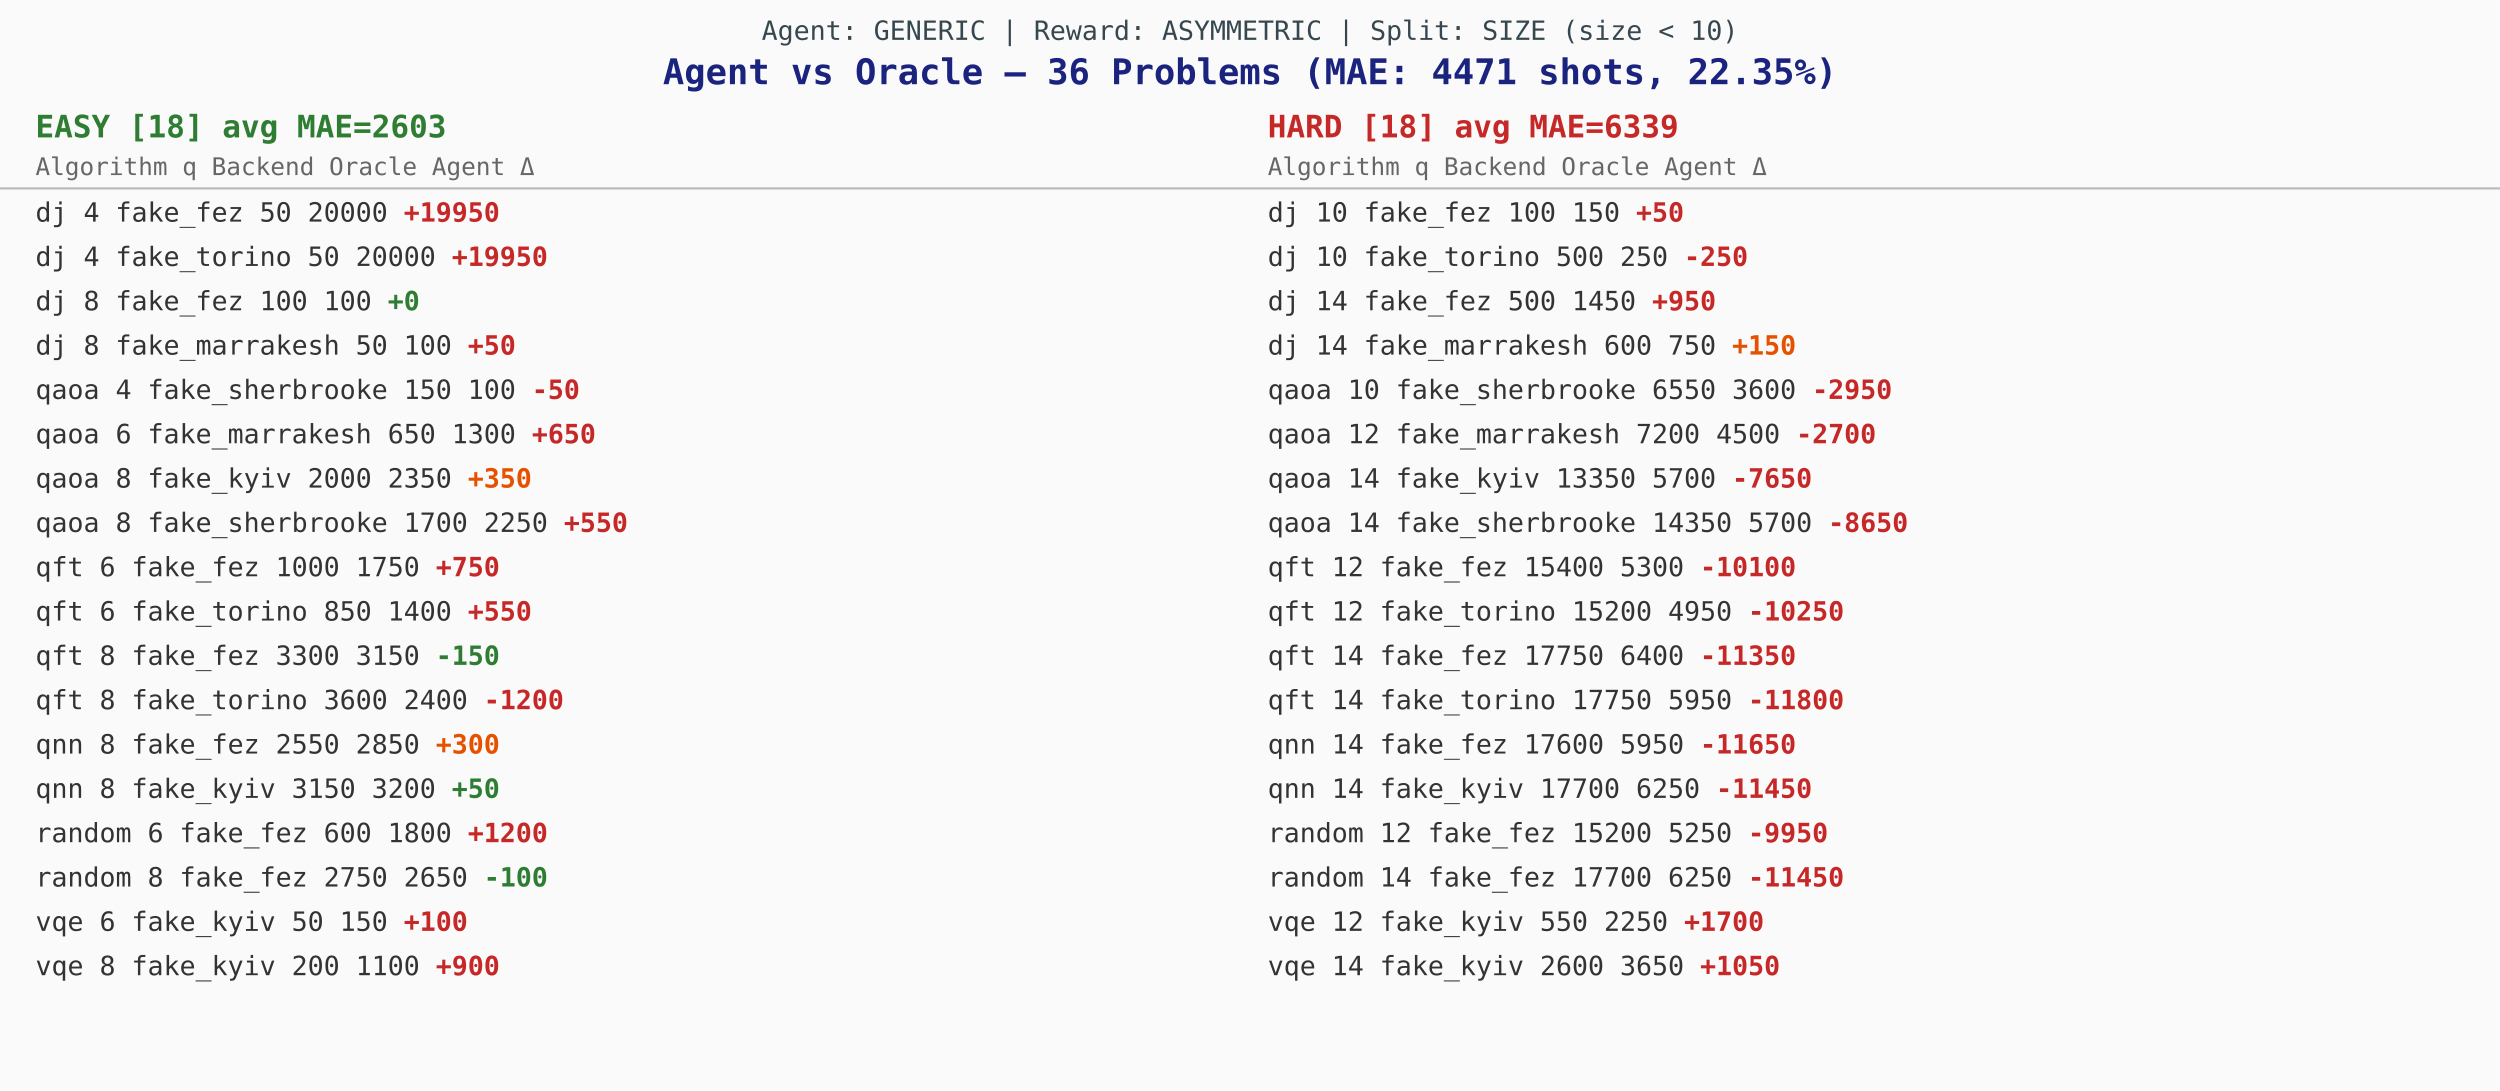
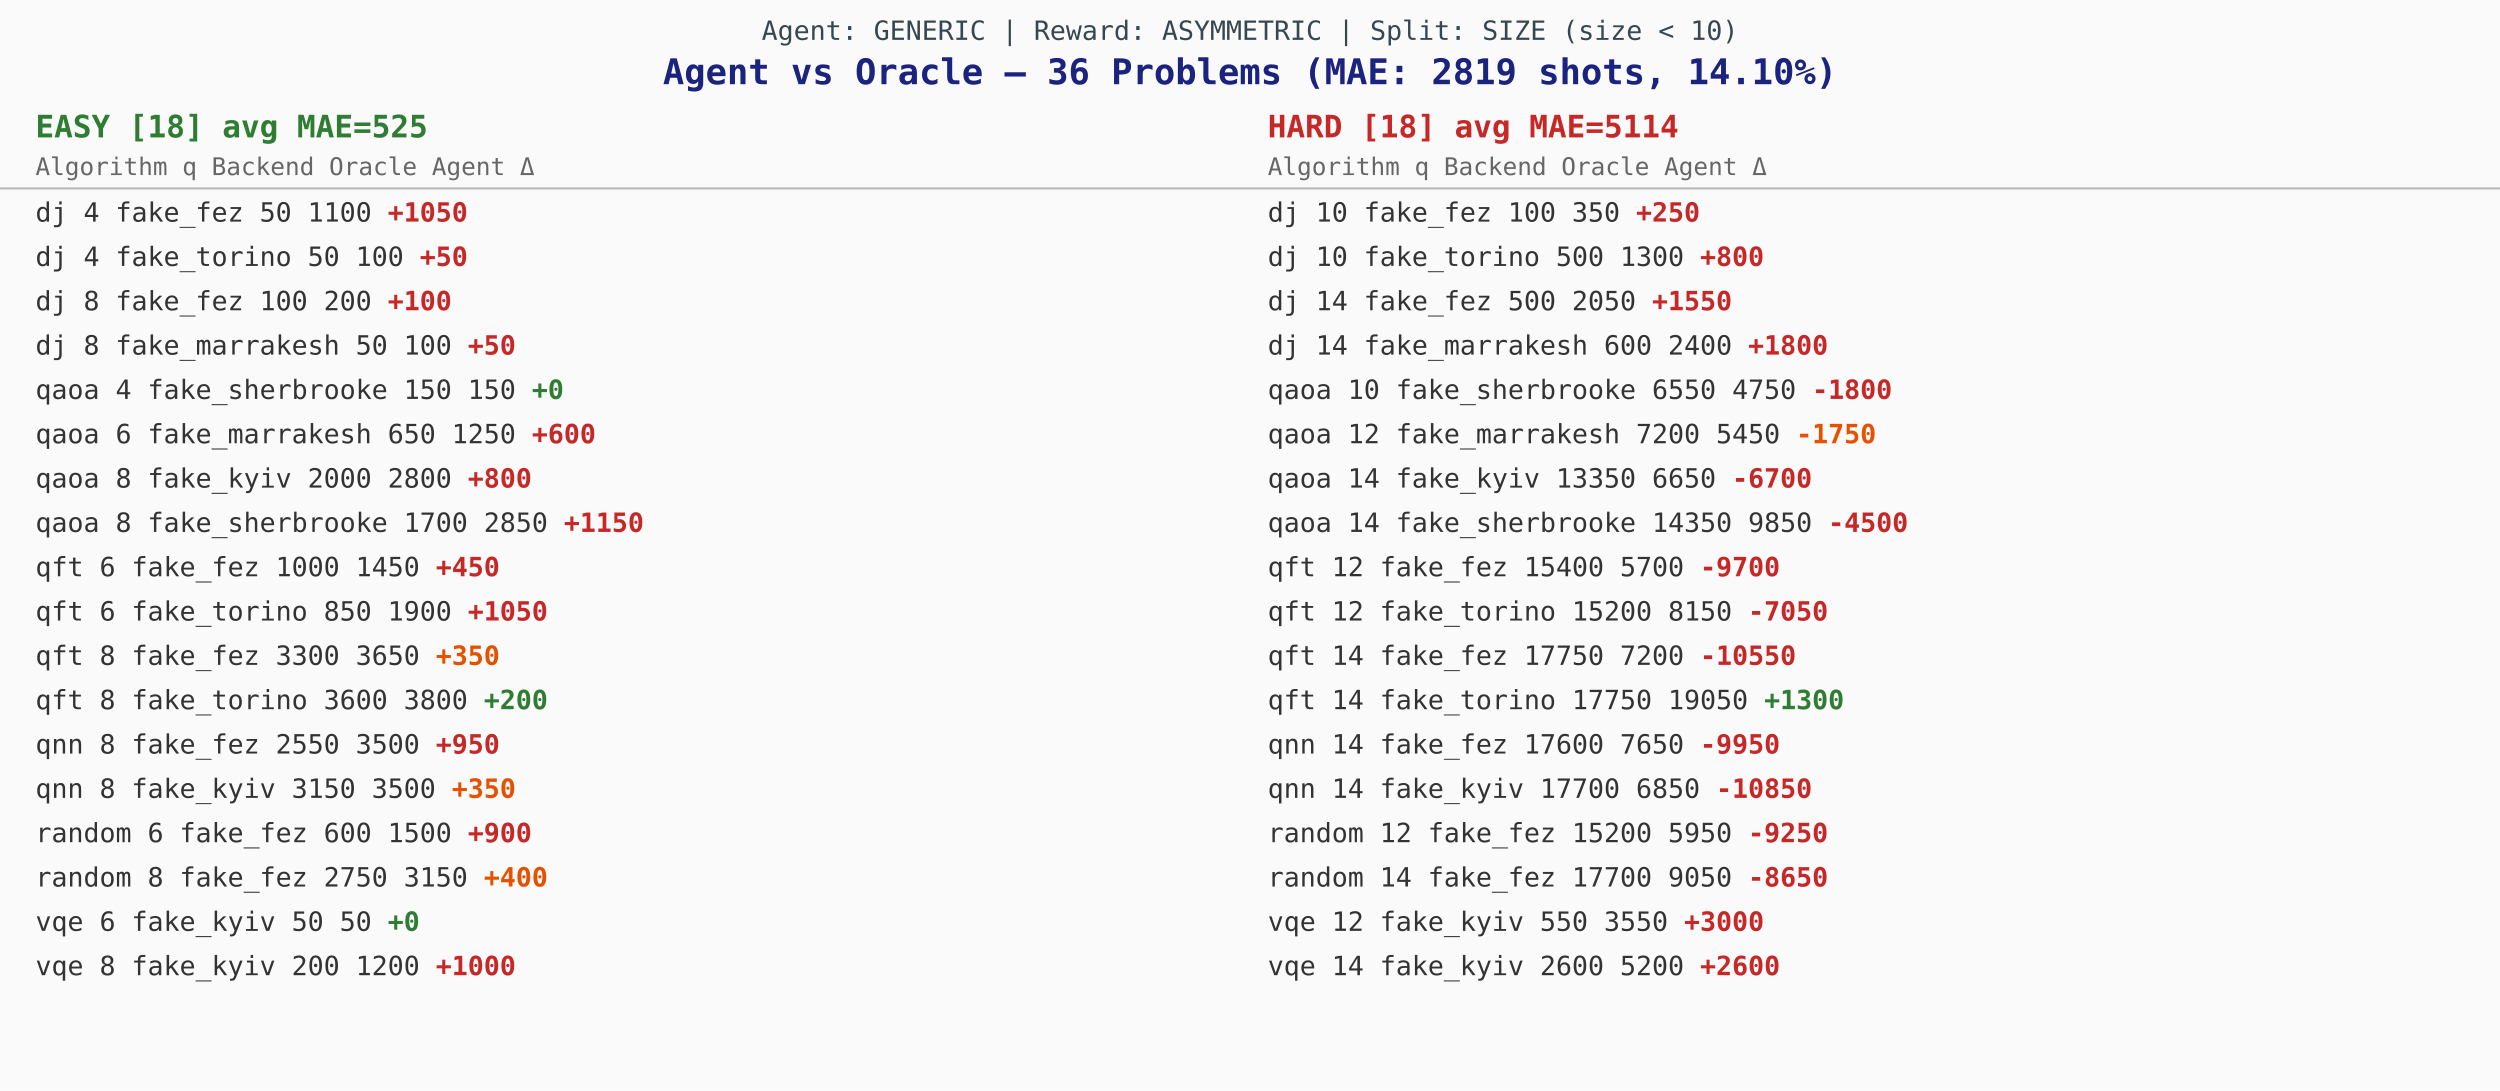
<svg xmlns="http://www.w3.org/2000/svg" width="1128" height="492" font-family="monospace" font-size="12">
  <rect width="1128" height="492" fill="#fafafa" />
  <text x="564" y="18" font-size="12" fill="#37474f" text-anchor="middle">Agent: GENERIC  |  Reward: ASYMMETRIC  |  Split: SIZE (size &lt; 10)</text>
-   <text x="564" y="38" font-size="16" font-weight="bold" fill="#1a237e" text-anchor="middle">Agent vs Oracle — 36 Problems  (MAE: 4471 shots, 22.35%)</text>
-   <text x="16" y="62" font-size="14" font-weight="bold" fill="#2e7d32">EASY [18]  avg MAE=2603</text>
-   <text x="572" y="62" font-size="14" font-weight="bold" fill="#c62828">HARD [18]  avg MAE=6339</text>
+   <text x="564" y="38" font-size="16" font-weight="bold" fill="#1a237e" text-anchor="middle">Agent vs Oracle — 36 Problems  (MAE: 2819 shots, 14.10%)</text>
+   <text x="16" y="62" font-size="14" font-weight="bold" fill="#2e7d32">EASY [18]  avg MAE=525</text>
+   <text x="572" y="62" font-size="14" font-weight="bold" fill="#c62828">HARD [18]  avg MAE=5114</text>
  <text x="16" y="79" font-size="11" fill="#666">Algorithm    q  Backend             Oracle   Agent        Δ</text>
  <text x="572" y="79" font-size="11" fill="#666">Algorithm    q  Backend             Oracle   Agent        Δ</text>
  <line x1="0" y1="85" x2="1128" y2="85" stroke="#bbb" />
-   <text x="16" y="100" fill="#333">      dj    4  fake_fez                50   20000  <tspan fill="#c62828" font-weight="bold"> +19950</tspan>
+   <text x="16" y="100" fill="#333">      dj    4  fake_fez                50    1100  <tspan fill="#c62828" font-weight="bold">  +1050</tspan>
  </text>
-   <text x="16" y="120" fill="#333">      dj    4  fake_torino             50   20000  <tspan fill="#c62828" font-weight="bold"> +19950</tspan>
+   <text x="16" y="120" fill="#333">      dj    4  fake_torino             50     100  <tspan fill="#c62828" font-weight="bold">    +50</tspan>
  </text>
-   <text x="16" y="140" fill="#333">      dj    8  fake_fez               100     100  <tspan fill="#2e7d32" font-weight="bold">     +0</tspan>
+   <text x="16" y="140" fill="#333">      dj    8  fake_fez               100     200  <tspan fill="#c62828" font-weight="bold">   +100</tspan>
  </text>
  <text x="16" y="160" fill="#333">      dj    8  fake_marrakesh          50     100  <tspan fill="#c62828" font-weight="bold">    +50</tspan>
  </text>
-   <text x="16" y="180" fill="#333">    qaoa    4  fake_sherbrooke        150     100  <tspan fill="#c62828" font-weight="bold">    -50</tspan>
+   <text x="16" y="180" fill="#333">    qaoa    4  fake_sherbrooke        150     150  <tspan fill="#2e7d32" font-weight="bold">     +0</tspan>
  </text>
-   <text x="16" y="200" fill="#333">    qaoa    6  fake_marrakesh         650    1300  <tspan fill="#c62828" font-weight="bold">   +650</tspan>
+   <text x="16" y="200" fill="#333">    qaoa    6  fake_marrakesh         650    1250  <tspan fill="#c62828" font-weight="bold">   +600</tspan>
  </text>
-   <text x="16" y="220" fill="#333">    qaoa    8  fake_kyiv             2000    2350  <tspan fill="#e65100" font-weight="bold">   +350</tspan>
+   <text x="16" y="220" fill="#333">    qaoa    8  fake_kyiv             2000    2800  <tspan fill="#c62828" font-weight="bold">   +800</tspan>
  </text>
-   <text x="16" y="240" fill="#333">    qaoa    8  fake_sherbrooke       1700    2250  <tspan fill="#c62828" font-weight="bold">   +550</tspan>
+   <text x="16" y="240" fill="#333">    qaoa    8  fake_sherbrooke       1700    2850  <tspan fill="#c62828" font-weight="bold">  +1150</tspan>
  </text>
-   <text x="16" y="260" fill="#333">     qft    6  fake_fez              1000    1750  <tspan fill="#c62828" font-weight="bold">   +750</tspan>
+   <text x="16" y="260" fill="#333">     qft    6  fake_fez              1000    1450  <tspan fill="#c62828" font-weight="bold">   +450</tspan>
  </text>
-   <text x="16" y="280" fill="#333">     qft    6  fake_torino            850    1400  <tspan fill="#c62828" font-weight="bold">   +550</tspan>
+   <text x="16" y="280" fill="#333">     qft    6  fake_torino            850    1900  <tspan fill="#c62828" font-weight="bold">  +1050</tspan>
  </text>
-   <text x="16" y="300" fill="#333">     qft    8  fake_fez              3300    3150  <tspan fill="#2e7d32" font-weight="bold">   -150</tspan>
+   <text x="16" y="300" fill="#333">     qft    8  fake_fez              3300    3650  <tspan fill="#e65100" font-weight="bold">   +350</tspan>
  </text>
-   <text x="16" y="320" fill="#333">     qft    8  fake_torino           3600    2400  <tspan fill="#c62828" font-weight="bold">  -1200</tspan>
+   <text x="16" y="320" fill="#333">     qft    8  fake_torino           3600    3800  <tspan fill="#2e7d32" font-weight="bold">   +200</tspan>
  </text>
-   <text x="16" y="340" fill="#333">     qnn    8  fake_fez              2550    2850  <tspan fill="#e65100" font-weight="bold">   +300</tspan>
+   <text x="16" y="340" fill="#333">     qnn    8  fake_fez              2550    3500  <tspan fill="#c62828" font-weight="bold">   +950</tspan>
  </text>
-   <text x="16" y="360" fill="#333">     qnn    8  fake_kyiv             3150    3200  <tspan fill="#2e7d32" font-weight="bold">    +50</tspan>
+   <text x="16" y="360" fill="#333">     qnn    8  fake_kyiv             3150    3500  <tspan fill="#e65100" font-weight="bold">   +350</tspan>
  </text>
-   <text x="16" y="380" fill="#333">  random    6  fake_fez               600    1800  <tspan fill="#c62828" font-weight="bold">  +1200</tspan>
+   <text x="16" y="380" fill="#333">  random    6  fake_fez               600    1500  <tspan fill="#c62828" font-weight="bold">   +900</tspan>
  </text>
-   <text x="16" y="400" fill="#333">  random    8  fake_fez              2750    2650  <tspan fill="#2e7d32" font-weight="bold">   -100</tspan>
+   <text x="16" y="400" fill="#333">  random    8  fake_fez              2750    3150  <tspan fill="#e65100" font-weight="bold">   +400</tspan>
  </text>
-   <text x="16" y="420" fill="#333">     vqe    6  fake_kyiv               50     150  <tspan fill="#c62828" font-weight="bold">   +100</tspan>
+   <text x="16" y="420" fill="#333">     vqe    6  fake_kyiv               50      50  <tspan fill="#2e7d32" font-weight="bold">     +0</tspan>
  </text>
-   <text x="16" y="440" fill="#333">     vqe    8  fake_kyiv              200    1100  <tspan fill="#c62828" font-weight="bold">   +900</tspan>
+   <text x="16" y="440" fill="#333">     vqe    8  fake_kyiv              200    1200  <tspan fill="#c62828" font-weight="bold">  +1000</tspan>
  </text>
-   <text x="572" y="100" fill="#333">      dj   10  fake_fez               100     150  <tspan fill="#c62828" font-weight="bold">    +50</tspan>
+   <text x="572" y="100" fill="#333">      dj   10  fake_fez               100     350  <tspan fill="#c62828" font-weight="bold">   +250</tspan>
  </text>
-   <text x="572" y="120" fill="#333">      dj   10  fake_torino            500     250  <tspan fill="#c62828" font-weight="bold">   -250</tspan>
+   <text x="572" y="120" fill="#333">      dj   10  fake_torino            500    1300  <tspan fill="#c62828" font-weight="bold">   +800</tspan>
  </text>
-   <text x="572" y="140" fill="#333">      dj   14  fake_fez               500    1450  <tspan fill="#c62828" font-weight="bold">   +950</tspan>
+   <text x="572" y="140" fill="#333">      dj   14  fake_fez               500    2050  <tspan fill="#c62828" font-weight="bold">  +1550</tspan>
  </text>
-   <text x="572" y="160" fill="#333">      dj   14  fake_marrakesh         600     750  <tspan fill="#e65100" font-weight="bold">   +150</tspan>
+   <text x="572" y="160" fill="#333">      dj   14  fake_marrakesh         600    2400  <tspan fill="#c62828" font-weight="bold">  +1800</tspan>
  </text>
-   <text x="572" y="180" fill="#333">    qaoa   10  fake_sherbrooke       6550    3600  <tspan fill="#c62828" font-weight="bold">  -2950</tspan>
+   <text x="572" y="180" fill="#333">    qaoa   10  fake_sherbrooke       6550    4750  <tspan fill="#c62828" font-weight="bold">  -1800</tspan>
  </text>
-   <text x="572" y="200" fill="#333">    qaoa   12  fake_marrakesh        7200    4500  <tspan fill="#c62828" font-weight="bold">  -2700</tspan>
+   <text x="572" y="200" fill="#333">    qaoa   12  fake_marrakesh        7200    5450  <tspan fill="#e65100" font-weight="bold">  -1750</tspan>
  </text>
-   <text x="572" y="220" fill="#333">    qaoa   14  fake_kyiv            13350    5700  <tspan fill="#c62828" font-weight="bold">  -7650</tspan>
+   <text x="572" y="220" fill="#333">    qaoa   14  fake_kyiv            13350    6650  <tspan fill="#c62828" font-weight="bold">  -6700</tspan>
  </text>
-   <text x="572" y="240" fill="#333">    qaoa   14  fake_sherbrooke      14350    5700  <tspan fill="#c62828" font-weight="bold">  -8650</tspan>
+   <text x="572" y="240" fill="#333">    qaoa   14  fake_sherbrooke      14350    9850  <tspan fill="#c62828" font-weight="bold">  -4500</tspan>
  </text>
-   <text x="572" y="260" fill="#333">     qft   12  fake_fez             15400    5300  <tspan fill="#c62828" font-weight="bold"> -10100</tspan>
+   <text x="572" y="260" fill="#333">     qft   12  fake_fez             15400    5700  <tspan fill="#c62828" font-weight="bold">  -9700</tspan>
  </text>
-   <text x="572" y="280" fill="#333">     qft   12  fake_torino          15200    4950  <tspan fill="#c62828" font-weight="bold"> -10250</tspan>
+   <text x="572" y="280" fill="#333">     qft   12  fake_torino          15200    8150  <tspan fill="#c62828" font-weight="bold">  -7050</tspan>
  </text>
-   <text x="572" y="300" fill="#333">     qft   14  fake_fez             17750    6400  <tspan fill="#c62828" font-weight="bold"> -11350</tspan>
+   <text x="572" y="300" fill="#333">     qft   14  fake_fez             17750    7200  <tspan fill="#c62828" font-weight="bold"> -10550</tspan>
  </text>
-   <text x="572" y="320" fill="#333">     qft   14  fake_torino          17750    5950  <tspan fill="#c62828" font-weight="bold"> -11800</tspan>
+   <text x="572" y="320" fill="#333">     qft   14  fake_torino          17750   19050  <tspan fill="#2e7d32" font-weight="bold">  +1300</tspan>
  </text>
-   <text x="572" y="340" fill="#333">     qnn   14  fake_fez             17600    5950  <tspan fill="#c62828" font-weight="bold"> -11650</tspan>
+   <text x="572" y="340" fill="#333">     qnn   14  fake_fez             17600    7650  <tspan fill="#c62828" font-weight="bold">  -9950</tspan>
  </text>
-   <text x="572" y="360" fill="#333">     qnn   14  fake_kyiv            17700    6250  <tspan fill="#c62828" font-weight="bold"> -11450</tspan>
+   <text x="572" y="360" fill="#333">     qnn   14  fake_kyiv            17700    6850  <tspan fill="#c62828" font-weight="bold"> -10850</tspan>
  </text>
-   <text x="572" y="380" fill="#333">  random   12  fake_fez             15200    5250  <tspan fill="#c62828" font-weight="bold">  -9950</tspan>
+   <text x="572" y="380" fill="#333">  random   12  fake_fez             15200    5950  <tspan fill="#c62828" font-weight="bold">  -9250</tspan>
  </text>
-   <text x="572" y="400" fill="#333">  random   14  fake_fez             17700    6250  <tspan fill="#c62828" font-weight="bold"> -11450</tspan>
+   <text x="572" y="400" fill="#333">  random   14  fake_fez             17700    9050  <tspan fill="#c62828" font-weight="bold">  -8650</tspan>
  </text>
-   <text x="572" y="420" fill="#333">     vqe   12  fake_kyiv              550    2250  <tspan fill="#c62828" font-weight="bold">  +1700</tspan>
+   <text x="572" y="420" fill="#333">     vqe   12  fake_kyiv              550    3550  <tspan fill="#c62828" font-weight="bold">  +3000</tspan>
  </text>
-   <text x="572" y="440" fill="#333">     vqe   14  fake_kyiv             2600    3650  <tspan fill="#c62828" font-weight="bold">  +1050</tspan>
+   <text x="572" y="440" fill="#333">     vqe   14  fake_kyiv             2600    5200  <tspan fill="#c62828" font-weight="bold">  +2600</tspan>
  </text>
</svg>
